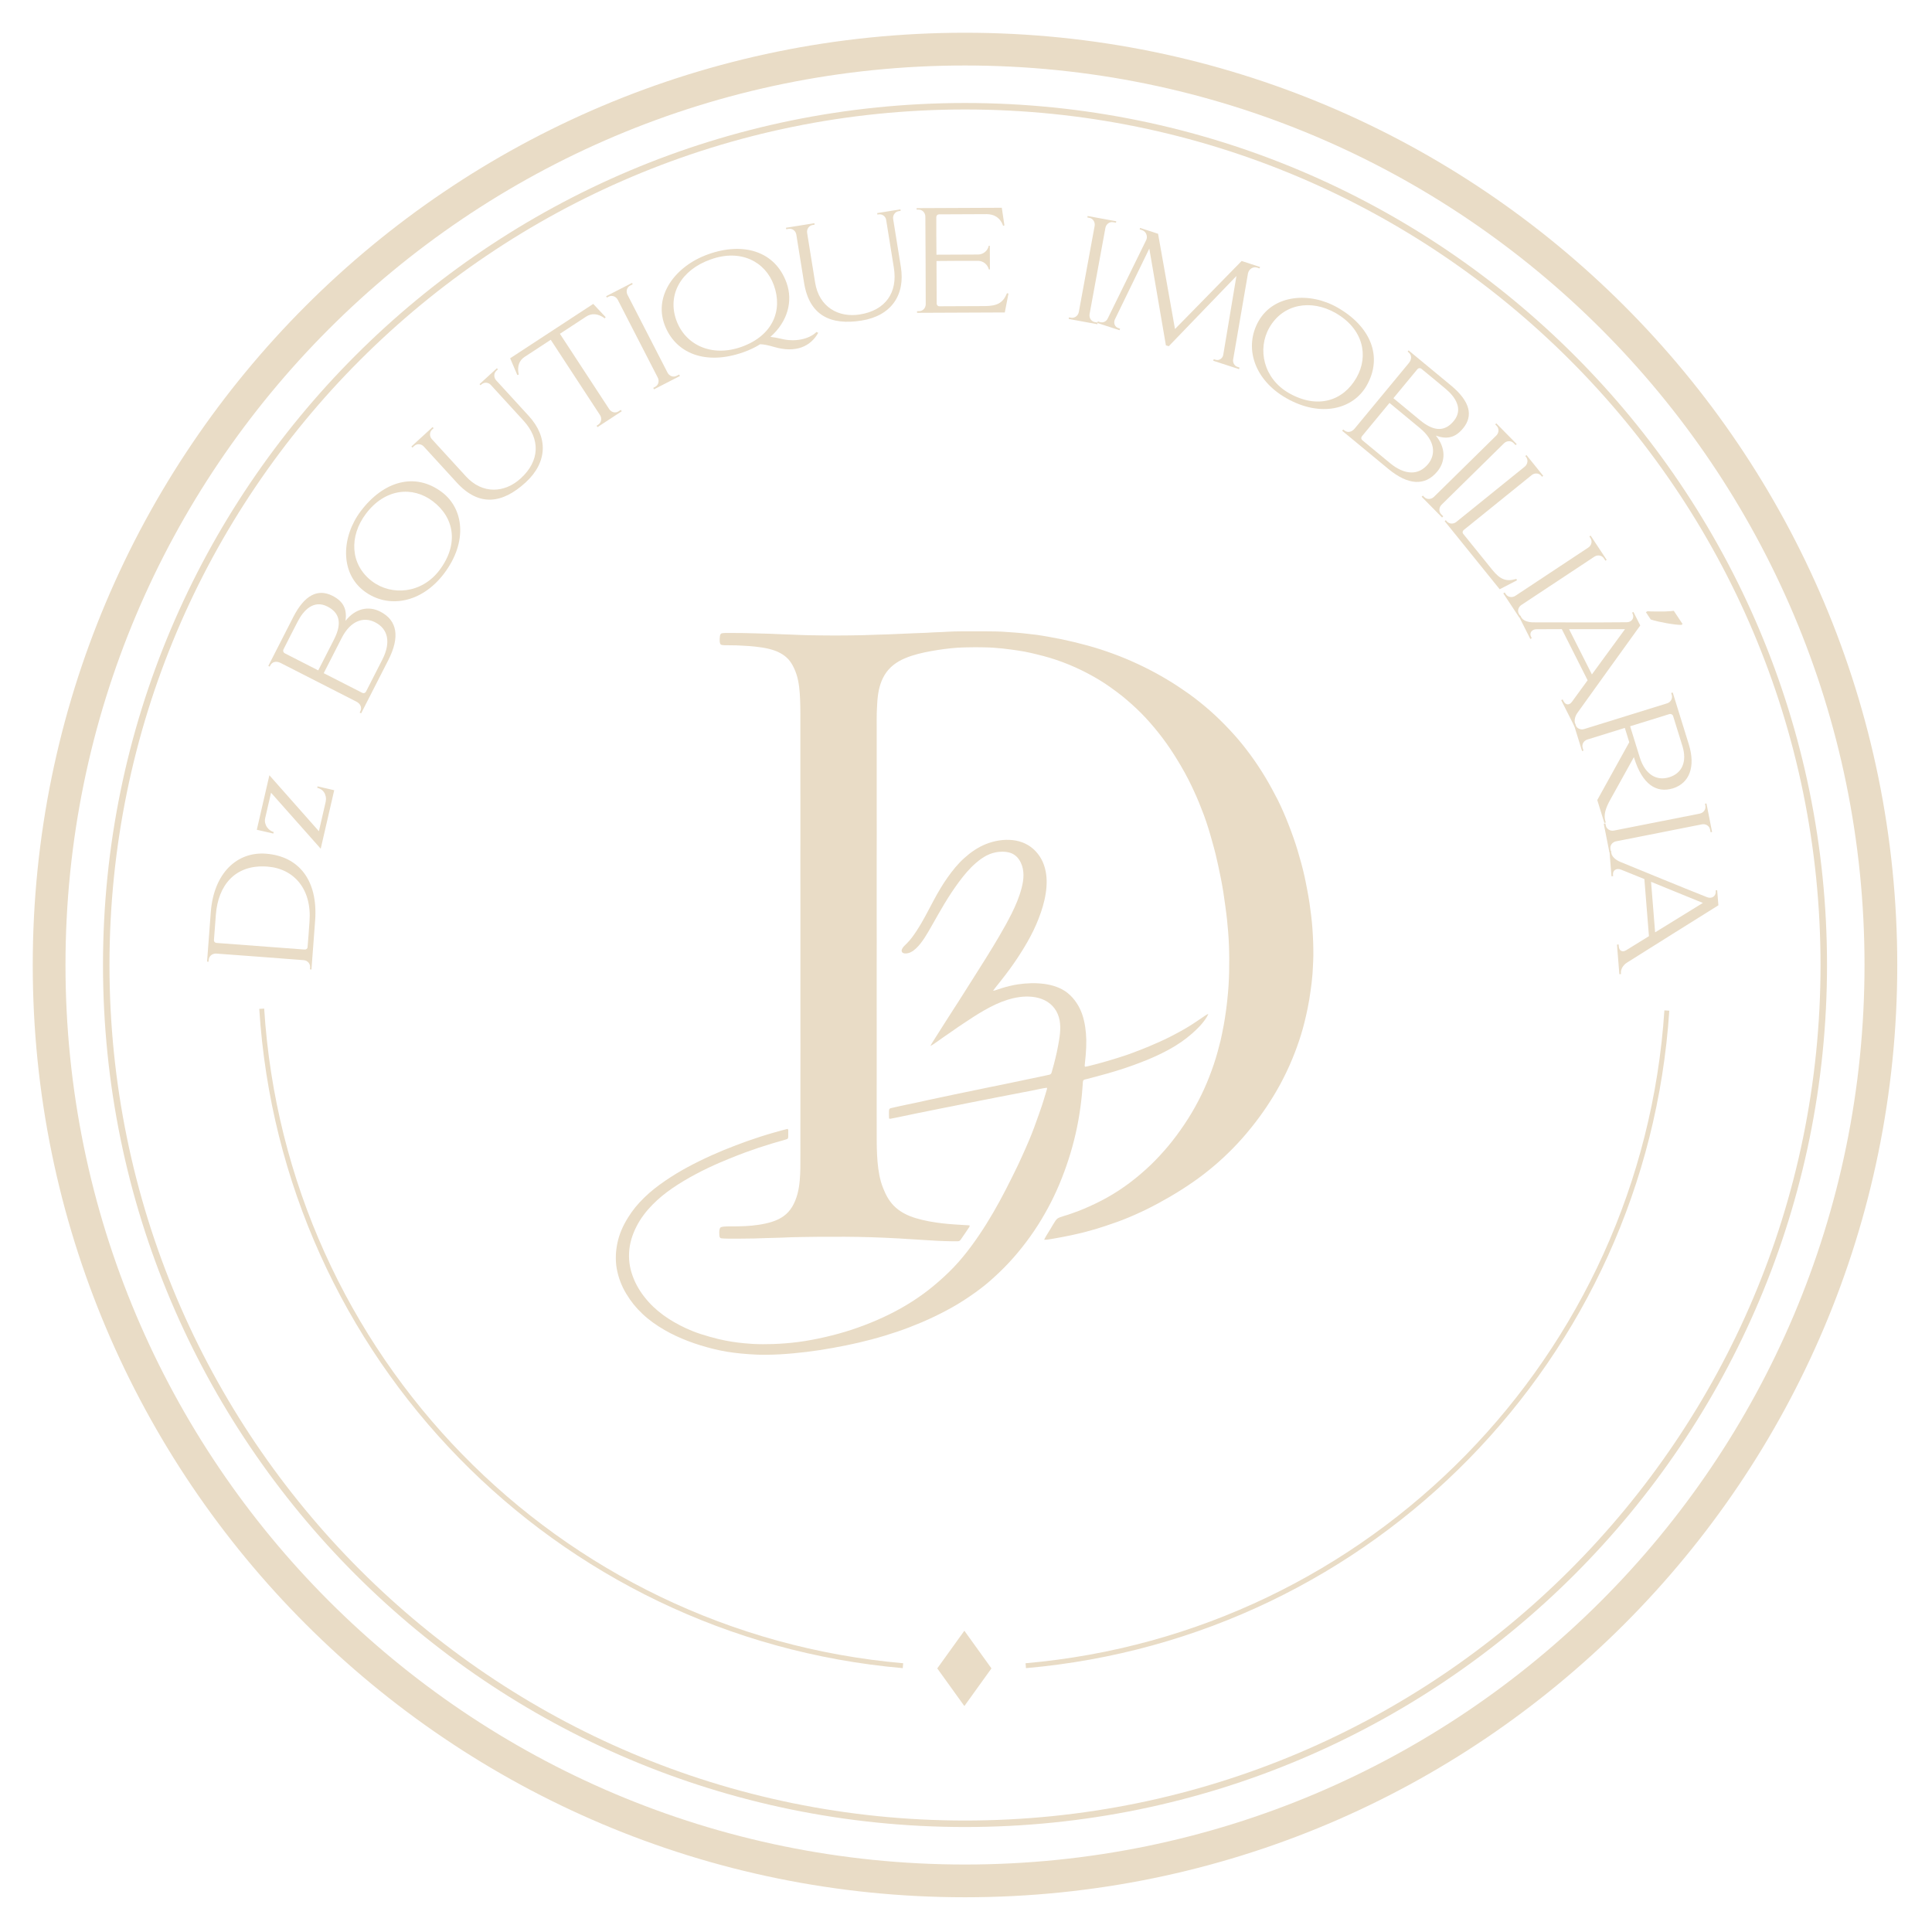
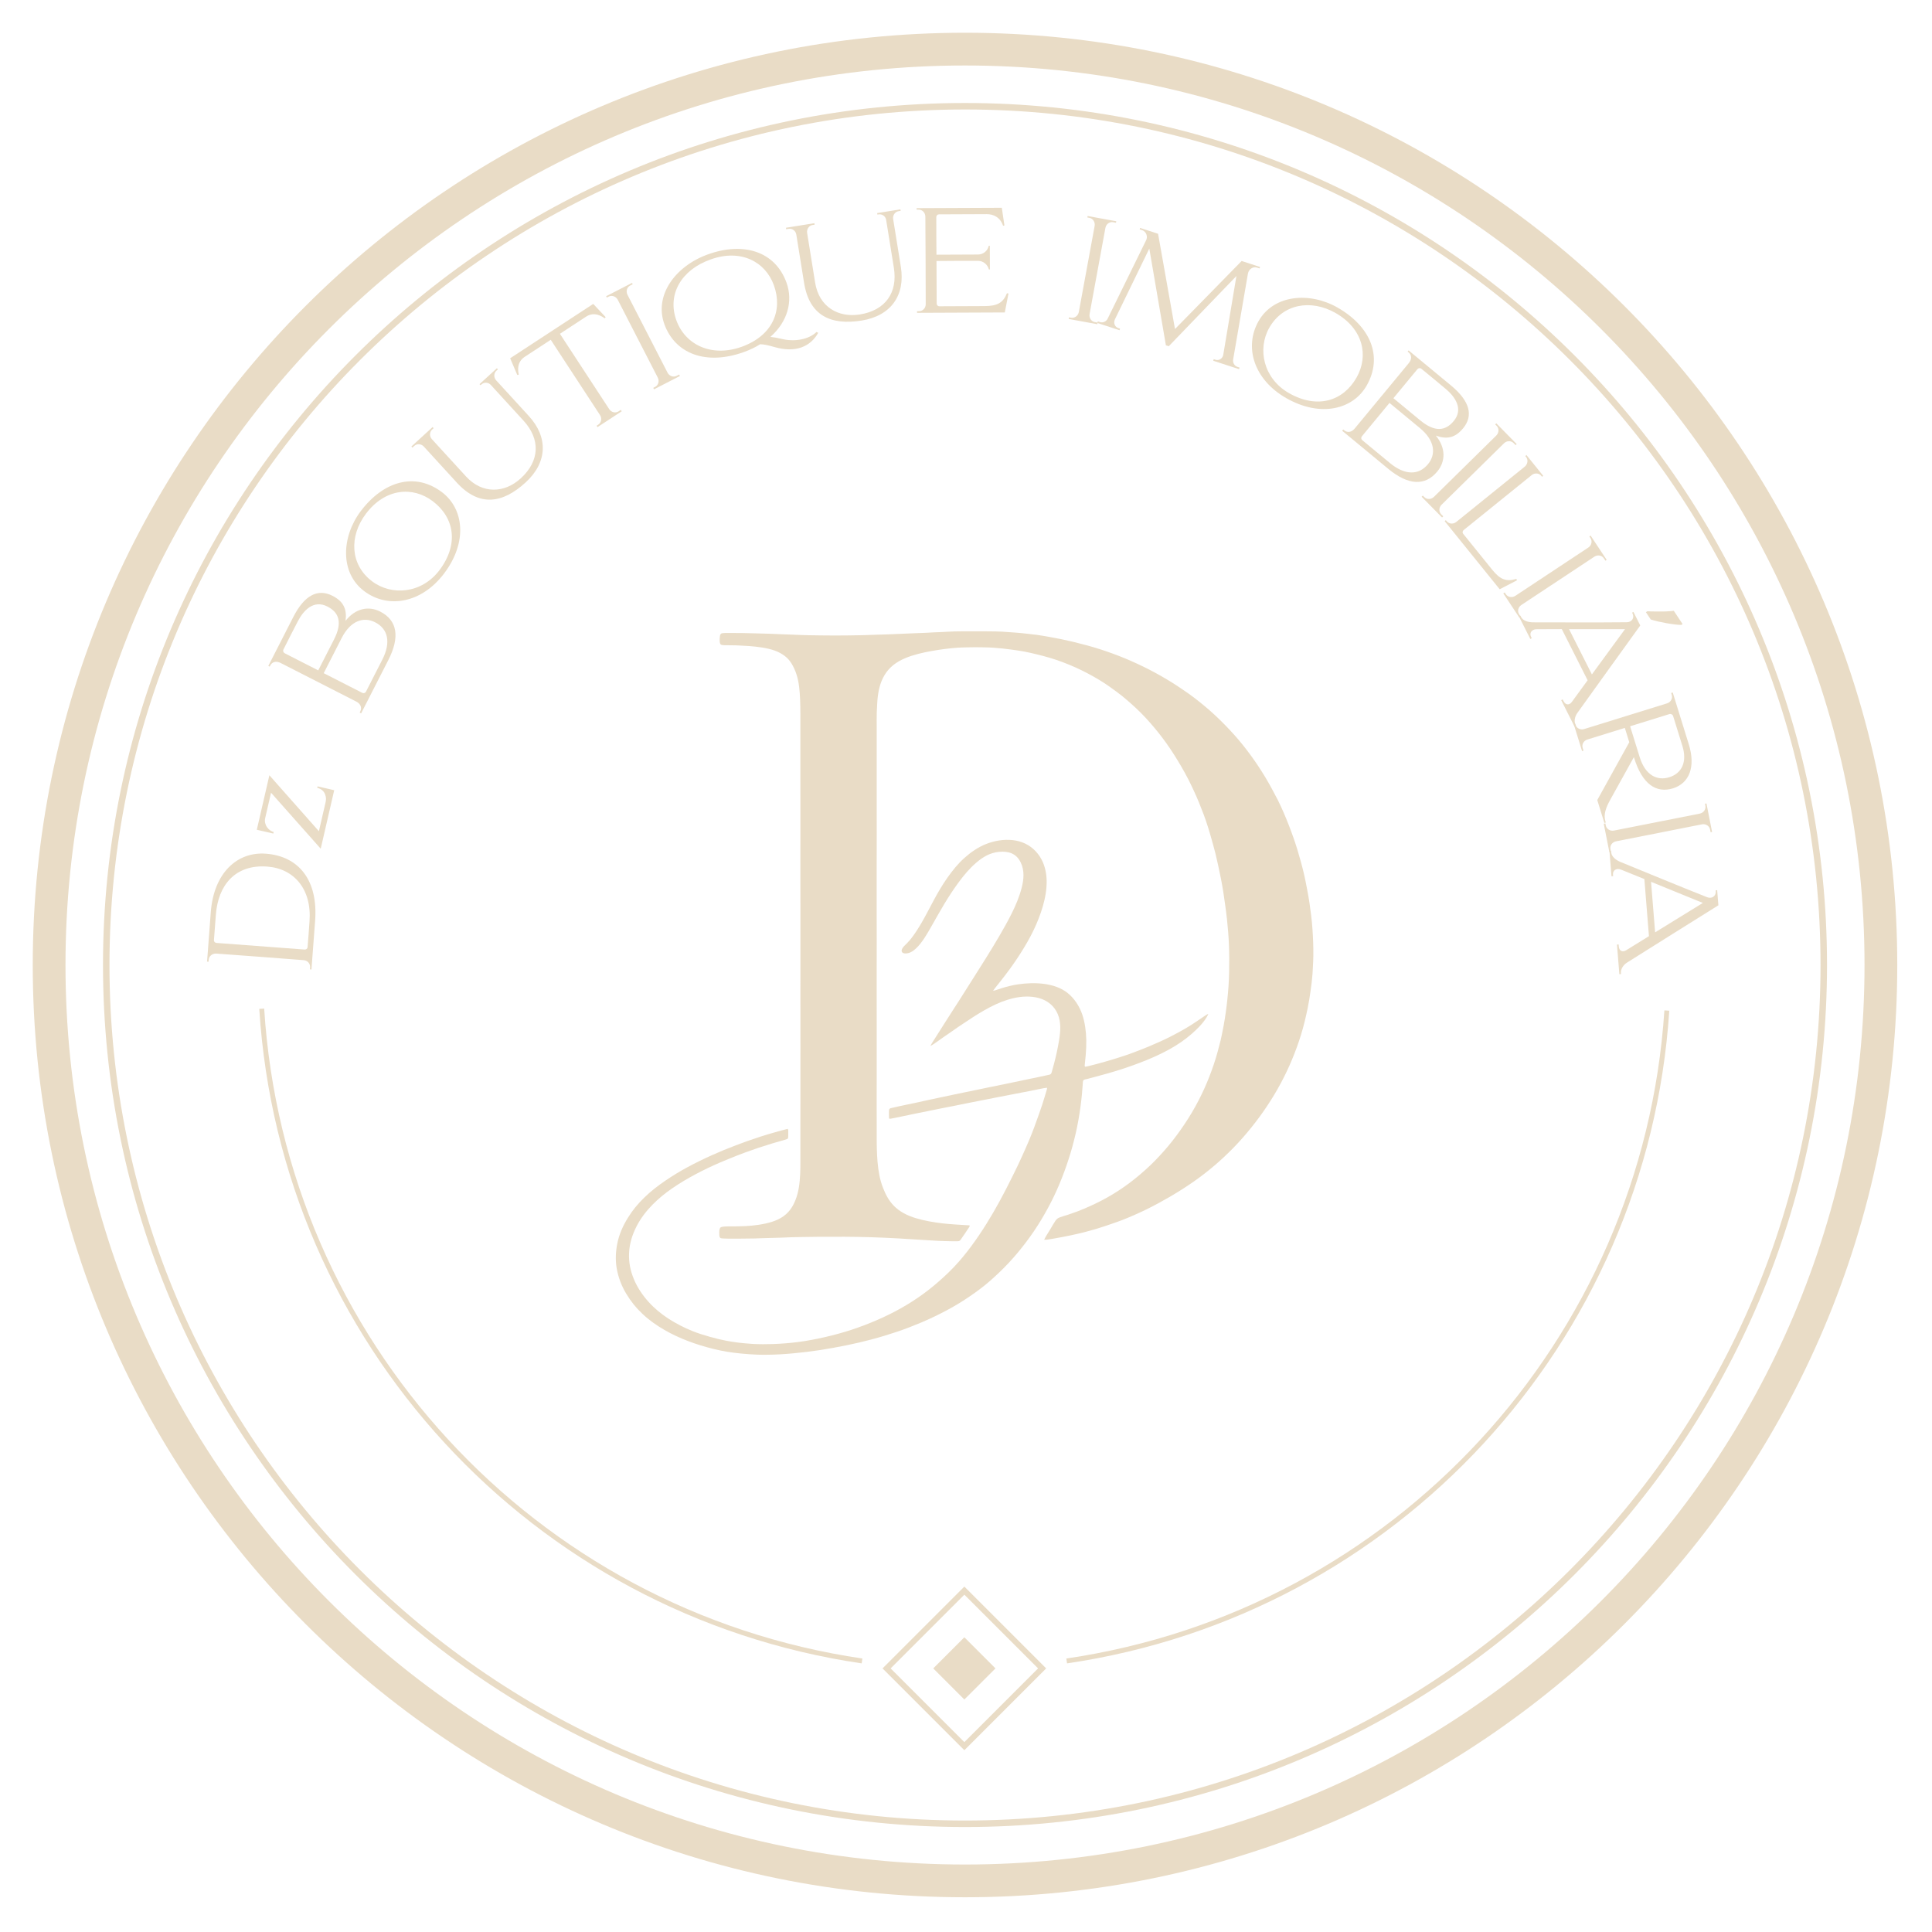
<svg xmlns="http://www.w3.org/2000/svg" width="236" height="236" viewBox="-4 -4 236 236" fill="none">
  <path d="M218.78 113.878C218.78 171.814 171.814 218.78 113.879 218.78C55.943 218.78 8.977 171.814 8.977 113.878C8.977 55.943 55.943 8.977 113.879 8.977C171.814 8.977 218.78 55.943 218.78 113.878Z" stroke-width="0.792" stroke="#E9DCC6" />
  <path d="M225.757 113.879C225.757 175.667 175.667 225.757 113.879 225.757C52.09 225.757 2 175.667 2 113.879C2 52.09 52.09 2 113.879 2C175.667 2 225.757 52.09 225.757 113.879Z" stroke-width="4" stroke="#E9DCC6" />
  <path d="M21.747 107.436C22.109 102.631 24.969 100.017 28.477 100.281C32.496 100.583 34.866 103.517 34.493 108.468L34.046 114.423L33.863 114.41L33.881 114.172C33.915 113.715 33.559 113.321 33.102 113.287C29.54 113.019 25.961 112.731 22.397 112.482C21.939 112.466 21.529 112.784 21.495 113.241L21.477 113.478L21.294 113.464L21.747 107.436ZM33.807 108.563C34.105 104.599 31.904 102.1 28.652 101.856C24.725 101.56 22.638 104.141 22.368 107.74L22.134 110.845C22.122 111.01 22.257 111.167 22.439 111.181L33.2 111.99C33.383 112.004 33.556 111.888 33.57 111.705C33.667 110.665 33.728 109.604 33.807 108.563Z" fill="#E9DCC6" />
  <path d="M38.21 71.837C39.394 70.323 41.011 69.976 42.447 70.709C44.552 71.783 44.863 73.834 43.438 76.624L40.115 83.135L39.936 83.043L40.011 82.897C40.236 82.456 40.051 81.971 39.529 81.704L30.277 76.982C29.738 76.707 29.238 76.842 29.004 77.299L28.938 77.43L28.775 77.347L31.823 71.374C33.197 68.682 34.826 67.868 36.621 68.784C37.975 69.475 38.394 70.429 38.21 71.837ZM30.778 75.798L34.874 77.889L36.798 74.119C37.856 72.047 37.415 70.814 35.996 70.09C34.282 69.215 33.042 70.598 32.359 71.936C31.776 73.078 31.177 74.212 30.61 75.363C30.551 75.518 30.615 75.715 30.778 75.798ZM42.702 76.577C43.759 74.505 43.437 72.839 41.822 72.014C40.435 71.306 38.833 71.785 37.734 73.939L35.543 78.23L40.243 80.629C40.422 80.721 40.619 80.657 40.703 80.493L42.702 76.577Z" fill="#E9DCC6" />
  <path d="M40.068 58.436C42.838 54.765 46.696 53.638 49.986 56.121C52.633 58.118 53.174 62.176 50.249 66.051C47.49 69.707 43.373 70.387 40.478 68.202C37.495 65.95 37.717 61.55 40.068 58.436ZM49.683 65.646C52.078 62.473 51.505 59.218 48.858 57.22C46.401 55.366 43.041 55.653 40.701 58.753C38.626 61.502 38.758 64.976 41.449 67.007C43.847 68.817 47.52 68.513 49.683 65.646Z" fill="#E9DCC6" />
  <path d="M54.699 43.059L54.575 42.924L56.697 40.982L56.821 41.118L56.631 41.291C56.307 41.588 56.297 42.119 56.606 42.457L60.601 46.822C62.964 49.403 62.893 52.473 60.203 54.934C57.379 57.52 54.533 57.938 51.8 54.952L47.767 50.546C47.458 50.208 46.942 50.16 46.604 50.469L46.374 50.679L46.25 50.544L48.845 48.169L48.969 48.304L48.78 48.477C48.455 48.774 48.445 49.305 48.754 49.643L52.91 54.184C54.951 56.414 57.657 56.222 59.616 54.429C61.954 52.289 62.019 49.646 59.953 47.39L55.971 43.038C55.675 42.688 55.145 42.651 54.807 42.961L54.699 43.059Z" fill="#E9DCC6" />
  <path d="M58.316 39.766L68.464 33.124L69.98 34.737L69.882 34.889C69.008 34.257 68.241 34.255 67.597 34.677L64.394 36.773L70.413 45.971C70.674 46.369 71.176 46.501 71.559 46.25L71.835 46.069L71.946 46.238L68.987 48.174L68.877 48.006L69.076 47.875C69.459 47.624 69.555 47.102 69.294 46.703L63.275 37.506L60.086 39.593C59.443 40.014 59.137 40.718 59.367 41.772L59.188 41.801L58.316 39.766Z" fill="#E9DCC6" />
  <path d="M72.977 30.881C72.57 31.091 72.436 31.592 72.654 32.016L77.538 41.514C77.756 41.938 78.242 42.121 78.649 41.911L78.959 41.752L79.051 41.931L75.89 43.557L75.798 43.377L76.026 43.26C76.417 43.059 76.567 42.549 76.349 42.126L71.465 32.627C71.247 32.203 70.745 32.029 70.354 32.23L70.126 32.347L70.042 32.184L73.203 30.559L73.287 30.722L72.977 30.881Z" fill="#E9DCC6" />
  <path d="M95.736 36.554C95.807 36.587 95.877 36.62 95.948 36.653C95.017 38.334 93.189 39.151 90.573 38.384C89.855 38.176 89.284 38.052 88.855 38.051C88.285 38.413 87.621 38.732 86.897 38.994C82.195 40.696 78.447 39.17 77.156 35.604C75.883 32.09 78.469 28.523 82.449 27.082C86.772 25.517 90.673 26.657 92.076 30.533C92.887 32.773 92.221 35.293 90.107 37.15C90.49 37.186 90.91 37.268 91.376 37.372C93.056 37.816 94.815 37.452 95.736 36.554ZM86.626 38.352C90.364 36.998 91.653 33.94 90.531 30.84C89.483 27.945 86.458 26.371 82.806 27.694C79.228 28.95 77.474 31.962 78.621 35.132C79.706 38.129 82.939 39.686 86.626 38.352Z" fill="#E9DCC6" />
  <path d="M103.178 22.211L103.149 22.03L105.989 21.574L106.018 21.755L105.765 21.795C105.33 21.865 105.03 22.303 105.102 22.755L106.042 28.598C106.598 32.052 104.851 34.578 101.252 35.157C97.472 35.765 94.864 34.552 94.221 30.554L93.273 24.658C93.2 24.206 92.796 23.881 92.343 23.954L92.036 24.003L92.007 23.822L95.48 23.264L95.509 23.445L95.255 23.485C94.821 23.555 94.521 23.993 94.593 24.445L95.571 30.523C96.051 33.507 98.417 34.834 101.039 34.412C104.169 33.909 105.675 31.737 105.189 28.716L104.252 22.892C104.198 22.437 103.775 22.115 103.323 22.188L103.178 22.211Z" fill="#E9DCC6" />
  <path d="M119.005 31.82L119.188 31.856L118.74 34.166L108.023 34.212L108.022 34.011L108.279 34.01C108.718 34.008 109.065 33.64 109.081 33.182C109.084 29.61 109.05 26.019 109.035 22.465C109.033 21.988 108.665 21.605 108.225 21.607L107.969 21.608L107.968 21.425L118.374 21.38L118.694 23.541C118.64 23.559 118.585 23.559 118.53 23.578C118.177 22.553 117.388 22.154 116.508 22.158L110.701 22.183C110.518 22.183 110.372 22.331 110.373 22.514C110.361 24.035 110.386 25.573 110.392 27.112L115.467 27.09C116.09 27.088 116.638 26.664 116.782 26.022L116.91 26.021L116.922 28.916L116.794 28.917C116.645 28.313 116.112 27.875 115.489 27.86C113.803 27.849 112.1 27.874 110.396 27.882L110.418 33.085C110.419 33.268 110.566 33.414 110.731 33.413L116.3 33.389C117.839 33.382 118.534 32.976 119.005 31.82Z" fill="#E9DCC6" />
  <path d="M131.977 23.144C131.526 23.062 131.114 23.377 131.028 23.846L129.098 34.35C129.012 34.819 129.285 35.26 129.735 35.343L130.077 35.406L130.041 35.604L126.545 34.962L126.582 34.764L126.834 34.81C127.266 34.889 127.696 34.577 127.782 34.109L129.713 23.604C129.799 23.135 129.508 22.691 129.076 22.611L128.824 22.565L128.857 22.385L132.352 23.027L132.319 23.207L131.977 23.144Z" fill="#E9DCC6" />
  <path d="M147.173 40.822L147.417 40.901L147.354 41.093L144.201 40.066L144.264 39.874L144.49 39.948C144.908 40.084 145.375 39.774 145.43 39.31L147.033 29.716L138.767 38.295L138.418 38.181L136.391 26.365L132.18 35.032C132.169 35.066 132.158 35.101 132.146 35.136C132.016 35.537 132.227 35.953 132.593 36.072L132.819 36.145L132.757 36.337L130.04 35.452L130.102 35.26L130.346 35.34C130.729 35.465 131.156 35.276 131.322 34.887L135.967 25.418C136.26 24.935 136.029 24.282 135.507 24.111L135.211 24.015L135.267 23.841L137.462 24.556L139.529 36.193L147.67 27.881L149.917 28.613L149.86 28.788L149.564 28.691C149.059 28.526 148.54 28.878 148.439 29.423L146.645 39.84C146.543 40.27 146.772 40.691 147.173 40.822Z" fill="#E9DCC6" />
  <path d="M159.371 33.562C163.367 35.837 164.982 39.518 162.942 43.1C161.301 45.982 157.346 47.04 153.128 44.637C149.148 42.371 147.944 38.376 149.739 35.224C151.589 31.976 155.98 31.631 159.371 33.562ZM153.456 44.023C156.911 45.991 160.066 45.004 161.706 42.123C163.23 39.448 162.513 36.152 159.138 34.23C156.145 32.526 152.717 33.103 151.049 36.033C149.562 38.644 150.336 42.246 153.456 44.023Z" fill="#E9DCC6" />
  <path d="M171.392 49.211C172.613 50.696 172.601 52.35 171.573 53.592C170.067 55.414 167.998 55.271 165.584 53.275L159.95 48.617L160.079 48.462L160.206 48.567C160.587 48.882 161.1 48.807 161.474 48.355L168.093 40.35C168.479 39.884 168.455 39.366 168.06 39.039L167.947 38.946L168.064 38.804L173.231 43.077C175.561 45.004 176.002 46.77 174.718 48.324C173.749 49.495 172.727 49.696 171.392 49.211ZM169.14 41.097L166.21 44.641L169.471 47.337C171.264 48.82 172.563 48.658 173.579 47.429C174.805 45.947 173.724 44.436 172.567 43.479C171.578 42.661 170.602 41.83 169.602 41.027C169.463 40.936 169.257 40.956 169.14 41.097ZM165.79 52.566C167.583 54.048 169.279 54.096 170.435 52.698C171.427 51.498 171.308 49.831 169.444 48.29L165.731 45.219L162.369 49.286C162.24 49.441 162.26 49.647 162.401 49.764L165.79 52.566Z" fill="#E9DCC6" />
  <path d="M180.893 50.126C180.572 49.8 180.054 49.821 179.714 50.155L172.1 57.645C171.76 57.98 171.73 58.497 172.051 58.824L172.296 59.072L172.152 59.213L169.659 56.68L169.803 56.538L169.983 56.721C170.291 57.035 170.823 57.026 171.162 56.692L178.776 49.202C179.116 48.868 179.133 48.337 178.825 48.023L178.645 47.841L178.776 47.712L181.268 50.246L181.137 50.374L180.893 50.126Z" fill="#E9DCC6" />
  <path d="M181.229 66.711L181.301 66.888L179.192 67.98L172.469 59.657L172.611 59.542L172.703 59.656C172.991 60.012 173.521 60.055 173.891 59.756L182.271 52.987C182.616 52.685 182.697 52.172 182.409 51.816L182.317 51.702L182.459 51.587L184.508 54.124L184.366 54.239L184.274 54.125C183.997 53.783 183.468 53.739 183.112 54.027L174.789 60.75C174.646 60.865 174.624 61.072 174.728 61.2L178.285 65.603C179.252 66.801 180.003 67.089 181.229 66.711Z" fill="#E9DCC6" />
  <path d="M191.915 64.201C191.662 63.819 191.149 63.741 190.752 64.004L181.844 69.897C181.447 70.16 181.318 70.663 181.571 71.045L181.763 71.335L181.595 71.446L179.634 68.482L179.802 68.371L179.944 68.585C180.186 68.952 180.709 69.045 181.106 68.782L190.014 62.888C190.411 62.626 190.53 62.108 190.287 61.741L190.146 61.527L190.298 61.426L192.26 64.39L192.107 64.491L191.915 64.201Z" fill="#E9DCC6" />
  <path d="M188.463 84.56L188.521 84.675L188.341 84.766L186.706 81.527L186.886 81.436L186.994 81.649C187.241 82.14 187.692 82.179 188.018 81.727L189.933 79.098L186.78 72.85L183.707 72.862C183.109 72.856 182.792 73.325 183.023 73.782L183.113 73.962L182.934 74.053L181.538 71.289L181.718 71.198L181.801 71.362C182.057 71.869 182.746 72.014 183.262 72.02C187.08 72.022 190.89 72.048 194.707 72.009C195.322 72.007 195.697 71.489 195.408 70.917L195.367 70.835L195.53 70.752L196.364 72.404C193.805 75.954 191.246 79.503 188.695 83.068C188.353 83.528 188.248 84.135 188.463 84.56ZM187.665 72.855L190.455 78.383L194.498 72.854L187.665 72.855Z" fill="#E9DCC6" />
  <path d="M192.1 96.3L192.154 96.475L191.979 96.529L191.111 93.729L195.02 86.667L194.478 84.917L189.911 86.333C189.456 86.474 189.191 86.921 189.327 87.358L189.43 87.691L189.255 87.745L188.202 84.35L188.377 84.296L188.453 84.541C188.583 84.961 189.059 85.197 189.514 85.056L199.646 81.914C200.083 81.778 200.342 81.314 200.212 80.894L200.136 80.65L200.329 80.59L202.293 86.924C203.145 89.671 202.361 91.66 200.372 92.296C198.325 92.931 196.616 91.811 195.617 88.592L195.585 88.487L192.693 93.699C192.693 93.699 192.699 93.716 192.681 93.722C192.151 94.672 191.861 95.53 192.1 96.3ZM195.125 84.716L196.297 88.496C196.981 90.701 198.426 91.403 199.896 90.947C201.506 90.448 202.093 89 201.512 87.128L200.378 83.471C200.318 83.278 200.112 83.17 199.902 83.235L195.125 84.716Z" fill="#E9DCC6" />
  <path d="M204.89 97.322C204.801 96.873 204.356 96.606 203.889 96.698L193.411 98.769C192.944 98.861 192.634 99.277 192.722 99.727L192.79 100.068L192.592 100.107L191.903 96.621L192.101 96.581L192.151 96.833C192.236 97.264 192.684 97.549 193.152 97.457L203.63 95.386C204.097 95.294 204.403 94.86 204.318 94.428L204.268 94.177L204.448 94.141L205.137 97.628L204.957 97.664L204.89 97.322Z" fill="#E9DCC6" />
  <path d="M194.001 114.857L194.011 114.985L193.81 115.001L193.519 111.385L193.72 111.369L193.739 111.607C193.783 112.155 194.186 112.361 194.658 112.066L197.425 110.355L196.864 103.379L194.015 102.229C193.463 101.998 192.992 102.312 193.033 102.823L193.049 103.024L192.848 103.04L192.6 99.954L192.801 99.938L192.816 100.12C192.861 100.686 193.445 101.081 193.92 101.281C197.455 102.725 200.973 104.188 204.522 105.594C205.092 105.824 205.635 105.486 205.584 104.847L205.576 104.755L205.759 104.741L205.907 106.585C202.197 108.905 198.487 111.225 194.779 113.563C194.288 113.86 193.962 114.382 194.001 114.857ZM197.682 103.717L198.178 109.89L204.009 106.297L197.682 103.717Z" fill="#E9DCC6" />
  <path d="M201.381 72.332C201.177 72.335 200.917 72.317 200.598 72.279C200.28 72.242 199.938 72.19 199.572 72.125C199.223 72.064 198.876 71.994 198.531 71.915C198.202 71.84 197.906 71.758 197.642 71.67L197.054 70.785L197.237 70.663C197.532 70.687 197.869 70.698 198.248 70.695C198.634 70.703 199.022 70.702 199.412 70.692C199.812 70.676 200.161 70.649 200.459 70.612L201.533 72.23L201.381 72.332Z" fill="#E9DCC6" />
  <path transform="translate(36.053 95.874) rotate(-77.017) scale(0.01935 -0.01935) translate(-214.5 0)" d="M13 0 287 385H123Q106 385 92.0 378.0Q78 371 68.5 360.0Q59 349 54.0 336.5Q49 324 49 313H39V420H392L118 36H304Q326 36 341.0 43.0Q356 50 365.5 60.5Q375 71 379.0 84.0Q383 97 383 108H392V0Z" fill="#E9DCC6" />
-   <path d="M199.61 119.44A86 86 0 0 1 121.30 199.47" stroke="#E9DCC6" stroke-width="0.6" fill="none" />
-   <path d="M106.30 199.47A86 86 0 0 1 27.97 119.22" stroke="#E9DCC6" stroke-width="0.6" fill="none" />
-   <path d="M113.80 195.20L117.11 199.80L113.80 204.40L110.49 199.80Z" fill="#E9DCC6" />
+   <path d="M199.61 119.44A86 86 0 0 1 126.30 198.89" stroke="#E9DCC6" stroke-width="0.6" fill="none" />
+   <path d="M101.30 198.89A86 86 0 0 1 27.97 119.22" stroke="#E9DCC6" stroke-width="0.6" fill="none" />
+   <path d="M113.80 190.30L123.30 199.80L113.80 209.30L104.30 199.80Z" stroke="#E9DCC6" stroke-width="0.7" fill="none" />
+   <path d="M113.80 196.00L117.60 199.80L113.80 203.60L110.00 199.80Z" fill="#E9DCC6" />
  <g transform="translate(113.8 117.3) scale(0.93) translate(-112.04 -111.45)">
    <path d="M122.518 143.855C122.594 143.702 122.668 143.552 122.756 143.404C122.959 143.063 123.174 142.729 123.38 142.389C123.556 142.094 123.813 141.635 123.998 141.371C124.098 141.227 124.21 141.107 124.359 141.015C124.577 140.879 125.347 140.674 125.645 140.575C126.075 140.43 126.504 140.28 126.93 140.121C127.195 140.023 127.457 139.911 127.718 139.802C128.766 139.361 129.789 138.873 130.782 138.319C131.821 137.737 132.821 137.082 133.773 136.366C134.723 135.648 135.632 134.872 136.494 134.05C137.263 133.314 138.129 132.376 138.812 131.558C139.575 130.643 140.284 129.68 140.947 128.692C141.614 127.703 142.221 126.677 142.773 125.62C143.296 124.613 143.77 123.581 144.182 122.523C144.616 121.412 145.006 120.285 145.315 119.133C145.447 118.64 145.581 118.146 145.703 117.651C145.769 117.375 145.825 117.097 145.881 116.819C145.961 116.429 146.042 116.04 146.111 115.649C146.31 114.533 146.467 113.407 146.585 112.278C146.71 111.093 146.792 109.902 146.817 108.711C146.843 107.52 146.839 106.328 146.792 105.137C146.748 104.002 146.651 102.871 146.532 101.742C146.473 101.177 146.395 100.616 146.32 100.053C146.236 99.434 146.152 98.816 146.054 98.199C145.867 97.022 145.635 95.853 145.376 94.689C145.266 94.191 145.159 93.691 145.036 93.196C144.886 92.59 144.716 91.989 144.548 91.388C144.231 90.239 143.883 89.099 143.465 87.982C143.065 86.919 142.641 85.866 142.157 84.838C141.94 84.377 141.725 83.913 141.493 83.458C141.184 82.851 140.854 82.256 140.511 81.667C139.928 80.67 139.255 79.595 138.583 78.656C137.924 77.734 137.216 76.842 136.469 75.99C135.659 75.065 134.873 74.268 133.951 73.456C133.567 73.12 133.184 72.781 132.787 72.46C132.257 72.033 131.701 71.636 131.149 71.239C130.207 70.565 129.264 70.012 128.243 69.471C127.189 68.913 126.099 68.424 124.984 68.005C123.766 67.55 122.826 67.275 121.565 66.97C121.013 66.837 120.461 66.704 119.903 66.6C119.345 66.496 118.782 66.42 118.221 66.342C117.434 66.233 116.644 66.145 115.851 66.094C115.455 66.068 115.057 66.057 114.66 66.047C113.865 66.026 113.071 66.03 112.277 66.051C111.88 66.063 111.483 66.071 111.086 66.099C109.954 66.182 108.828 66.333 107.71 66.533C106.567 66.739 105.338 67.018 104.267 67.471C103.135 67.949 102.191 68.628 101.552 69.697C100.955 70.699 100.728 71.792 100.625 72.941C100.604 73.168 100.594 73.395 100.581 73.622C100.563 73.96 100.544 74.301 100.534 74.641C100.517 75.265 100.527 75.891 100.527 76.515C100.529 77.706 100.529 78.897 100.527 80.09C100.526 81.225 100.527 82.359 100.527 83.495C100.527 84.686 100.526 85.878 100.527 87.07C100.529 88.205 100.531 89.34 100.53 90.474C100.527 91.667 100.526 92.858 100.524 94.049C100.524 95.242 100.524 96.433 100.523 97.625C100.523 98.761 100.519 99.895 100.523 101.03C100.527 102.223 100.53 103.414 100.529 104.605C100.526 105.798 100.524 106.989 100.524 108.18C100.524 109.316 100.524 110.451 100.524 111.586C100.526 112.778 100.526 113.97 100.526 115.161C100.526 116.354 100.526 117.545 100.526 118.736C100.527 119.872 100.527 121.007 100.527 122.141C100.527 123.333 100.523 124.525 100.523 125.717C100.523 126.908 100.527 128.101 100.527 129.292C100.527 130.456 100.517 131.528 100.574 132.696C100.626 133.81 100.768 135.159 101.079 136.228C101.157 136.501 101.252 136.769 101.354 137.034C101.687 137.898 102.096 138.68 102.739 139.357C103.521 140.179 104.587 140.701 105.664 141.023C106.805 141.365 107.988 141.565 109.17 141.705C110.354 141.847 111.545 141.887 112.735 141.969C112.702 142.127 112.727 142.037 112.728 142.121C112.38 142.64 112.04 143.163 111.678 143.671C111.586 143.8 111.496 143.98 111.334 144.036C111.223 144.074 110.48 144.055 110.314 144.054C109.123 144.043 107.932 143.97 106.743 143.892C105.611 143.817 104.478 143.742 103.345 143.681C102.155 143.617 100.964 143.563 99.774 143.526C98.639 143.49 97.505 143.474 96.37 143.465C95.178 143.458 93.986 143.463 92.795 143.471C92.058 143.475 91.32 143.487 90.583 143.501C90.129 143.509 89.675 143.515 89.221 143.532C88.824 143.546 88.427 143.569 88.03 143.582C87.294 143.606 86.555 143.616 85.819 143.643C85.365 143.658 84.911 143.68 84.457 143.689C83.72 143.707 82.983 143.711 82.245 143.715C81.93 143.716 80.211 143.735 80.035 143.647C79.864 143.56 79.867 143.362 79.855 143.2C79.845 143.036 79.837 142.673 79.881 142.521C79.946 142.301 79.948 142.233 80.193 142.171C80.574 142.074 81.615 142.107 82.062 142.101C82.459 142.095 82.856 142.087 83.253 142.067C84.395 142.009 85.684 141.846 86.773 141.5C87.906 141.141 88.817 140.548 89.434 139.51C90.045 138.482 90.308 137.281 90.414 136.102C90.52 134.918 90.506 133.878 90.503 132.7C90.5 131.509 90.502 130.317 90.502 129.125C90.502 127.933 90.506 126.742 90.506 125.551C90.506 124.416 90.507 123.28 90.507 122.146C90.507 120.954 90.509 119.763 90.509 118.572C90.509 117.436 90.507 116.301 90.506 115.167C90.506 113.975 90.505 112.783 90.505 111.591C90.505 110.4 90.505 109.209 90.506 108.017C90.506 106.881 90.506 105.747 90.506 104.612C90.507 103.421 90.507 102.23 90.507 101.037C90.506 99.902 90.505 98.768 90.503 97.633C90.503 96.442 90.502 95.249 90.5 94.058C90.499 92.867 90.503 91.675 90.505 90.483C90.506 89.348 90.506 88.213 90.505 87.079C90.503 85.888 90.502 84.695 90.5 83.504C90.499 82.369 90.5 81.234 90.5 80.1C90.5 78.907 90.503 77.716 90.5 76.525C90.498 75.333 90.515 74.141 90.466 72.951C90.421 71.828 90.334 70.665 89.988 69.59C89.9 69.32 89.796 69.056 89.676 68.8C89.248 67.882 88.779 67.316 87.889 66.814C86.941 66.279 85.691 66.08 84.618 65.955C84.11 65.895 83.602 65.864 83.09 65.837C82.751 65.82 82.411 65.797 82.071 65.786C81.73 65.776 81.39 65.776 81.049 65.773C80.84 65.772 80.194 65.799 80.045 65.675C79.855 65.519 79.895 64.918 79.922 64.691C79.94 64.529 79.95 64.334 80.106 64.236C80.257 64.142 80.916 64.159 81.119 64.159C82.252 64.158 83.388 64.164 84.523 64.207C85.203 64.233 85.884 64.243 86.563 64.264C87.074 64.281 87.585 64.308 88.095 64.331C88.492 64.348 88.889 64.358 89.285 64.372C90.022 64.4 90.76 64.44 91.497 64.453C92.689 64.473 93.88 64.491 95.071 64.493C96.264 64.493 97.454 64.473 98.647 64.45C99.384 64.434 100.12 64.402 100.858 64.376C101.255 64.364 101.652 64.355 102.049 64.341C102.503 64.327 102.956 64.301 103.409 64.283C104.146 64.251 104.884 64.222 105.62 64.189C106.074 64.169 106.528 64.161 106.981 64.138C107.322 64.121 107.661 64.097 108.001 64.08C108.341 64.063 108.682 64.057 109.022 64.04C109.588 64.013 110.154 63.974 110.721 63.958C111.345 63.941 111.971 63.945 112.595 63.944C113.786 63.942 114.977 63.931 116.168 63.958C116.452 63.965 116.736 63.971 117.019 63.988C117.246 64.002 117.472 64.022 117.699 64.037C118.321 64.079 118.944 64.118 119.565 64.179C119.904 64.212 120.242 64.254 120.581 64.293C120.919 64.329 121.257 64.364 121.595 64.412C122.101 64.483 122.603 64.572 123.106 64.659C124.225 64.853 125.336 65.081 126.439 65.349C127.598 65.63 128.749 65.938 129.884 66.302C130.962 66.65 132.194 67.099 133.238 67.536C134.285 67.974 135.316 68.454 136.325 68.971C137.385 69.514 138.42 70.109 139.43 70.741C139.861 71.013 140.285 71.299 140.708 71.585C141.225 71.935 141.737 72.29 142.234 72.67C143.181 73.396 144.097 74.155 144.969 74.968C145.843 75.781 146.673 76.634 147.471 77.52C148.231 78.364 148.938 79.252 149.611 80.167C150.298 81.1 150.991 82.149 151.588 83.143C151.91 83.678 152.214 84.224 152.511 84.773C152.755 85.221 152.996 85.671 153.225 86.127C153.754 87.195 154.222 88.293 154.654 89.403C155.088 90.512 155.485 91.637 155.829 92.779C156.156 93.865 156.455 94.96 156.705 96.067C156.817 96.565 156.914 97.067 157.01 97.568C157.139 98.237 157.265 98.905 157.365 99.58C157.529 100.702 157.674 101.83 157.756 102.961C157.841 104.15 157.889 105.341 157.878 106.532C157.872 107.044 157.845 107.552 157.817 108.063C157.801 108.346 157.791 108.63 157.77 108.914C157.74 109.309 157.701 109.705 157.655 110.099C157.617 110.437 157.567 110.774 157.521 111.112C157.404 111.95 157.302 112.628 157.128 113.462C156.884 114.628 156.614 115.789 156.261 116.928C155.924 118.02 155.541 119.072 155.104 120.127C154.649 121.229 154.135 122.306 153.572 123.357C153.008 124.408 152.387 125.423 151.723 126.414C151.092 127.357 150.417 128.271 149.703 129.154C148.955 130.082 148.17 130.978 147.334 131.828C146.524 132.65 145.727 133.402 144.845 134.149C143.936 134.919 142.991 135.647 142.01 136.325C141.071 136.974 139.98 137.666 138.992 138.238C138.01 138.805 137.012 139.353 135.995 139.852C134.978 140.352 133.778 140.883 132.723 141.29C132.299 141.453 131.869 141.599 131.441 141.748C130.797 141.973 130.153 142.193 129.501 142.388C128.903 142.565 128.303 142.739 127.697 142.891C127.147 143.029 126.594 143.153 126.038 143.273C125.428 143.403 124.815 143.519 124.201 143.63C123.81 143.701 123.42 143.775 123.026 143.828C122.721 143.871 122.784 143.853 122.518 143.855Z" fill-rule="evenodd" clip-rule="evenodd" fill="#E9DCC6" />
    <path d="M88.842 129.293C88.886 129.44 88.86 129.355 88.909 129.44C88.909 129.667 88.916 129.896 88.91 130.123C88.906 130.272 88.934 130.493 88.807 130.608C88.74 130.666 87.526 130.998 87.341 131.05C87.123 131.113 86.905 131.178 86.688 131.243C85.547 131.589 84.414 131.965 83.295 132.376C82.549 132.65 81.812 132.945 81.076 133.244C80.709 133.394 80.34 133.543 79.975 133.702C78.882 134.174 77.801 134.686 76.75 135.247C75.7 135.805 74.668 136.415 73.687 137.089C72.751 137.731 71.866 138.449 71.07 139.26C70.238 140.108 69.501 141.07 68.964 142.133C68.421 143.211 68.062 144.339 68.003 145.55C67.942 146.798 68.155 147.884 68.633 149.037C69.091 150.141 69.767 151.14 70.566 152.027C71.313 152.856 72.225 153.607 73.162 154.215C74.162 154.862 75.23 155.409 76.335 155.855C77.074 156.152 77.831 156.386 78.597 156.601C78.98 156.708 79.364 156.812 79.75 156.904C80.909 157.178 82.091 157.368 83.278 157.467C83.617 157.495 83.958 157.527 84.298 157.544C85.148 157.586 86.001 157.585 86.851 157.558C87.99 157.521 89.116 157.432 90.245 157.286C91.427 157.132 92.599 156.905 93.76 156.639C94.892 156.378 96.105 156.05 97.207 155.686C98.338 155.313 99.454 154.892 100.548 154.416C101.643 153.943 102.713 153.415 103.752 152.83C104.74 152.272 105.697 151.658 106.616 150.992C107.582 150.291 108.493 149.521 109.372 148.715C110.25 147.91 111.077 147.045 111.835 146.127C112.594 145.207 113.302 144.247 113.97 143.259C114.638 142.272 115.269 141.258 115.867 140.227C116.437 139.246 116.976 138.248 117.497 137.238C118.044 136.178 118.57 135.109 119.09 134.037C119.263 133.678 119.423 133.315 119.589 132.953C119.919 132.23 120.241 131.504 120.549 130.772C121.013 129.673 121.418 128.551 121.814 127.427C121.964 126.998 122.119 126.571 122.259 126.139C122.486 125.438 122.695 124.729 122.903 124.023C122.885 123.943 122.885 124.012 122.885 123.89C122.692 123.917 122.575 123.932 122.38 123.966C121.987 124.036 121.6 124.126 121.21 124.207C120.654 124.324 120.094 124.424 119.535 124.531C118.362 124.756 117.191 124.984 116.018 125.213C114.902 125.431 113.785 125.645 112.671 125.871C112.001 126.004 111.333 126.146 110.664 126.279C110.162 126.38 109.658 126.474 109.158 126.573C108.042 126.794 106.927 127.018 105.812 127.248C104.644 127.49 103.476 127.744 102.304 127.97C102.294 127.968 102.153 127.93 102.146 127.929C102.141 127.733 102.108 126.874 102.169 126.74C102.248 126.564 102.417 126.569 102.604 126.522C103.101 126.4 103.603 126.302 104.102 126.191C104.768 126.045 105.436 125.911 106.103 125.767C106.547 125.671 106.989 125.57 107.433 125.474C108.544 125.233 109.656 125.001 110.767 124.767C111.824 124.546 112.881 124.326 113.939 124.112C114.439 124.01 114.938 123.901 115.439 123.799C116.052 123.674 116.664 123.552 117.277 123.427C118.389 123.2 119.501 122.966 120.613 122.728C121.39 122.562 122.171 122.415 122.946 122.236C123.097 122.202 123.307 122.188 123.416 122.06C123.496 121.971 123.551 121.7 123.585 121.581C123.882 120.544 124.143 119.495 124.341 118.434C124.544 117.345 124.757 116.156 124.554 115.051C124.338 113.886 123.672 112.947 122.607 112.411C121.611 111.909 120.366 111.831 119.275 111.984C118.207 112.133 117.169 112.476 116.191 112.925C115.16 113.401 114.175 113.981 113.221 114.592C112.838 114.837 112.461 115.091 112.082 115.342C111.799 115.531 111.512 115.716 111.231 115.908C110.95 116.101 110.672 116.299 110.393 116.494C110.019 116.752 109.641 117.004 109.27 117.267C108.851 117.56 108.44 117.865 108.016 118.15C107.803 118.292 107.785 118.293 107.577 118.408C107.686 118.203 107.696 118.174 107.826 117.964C108.008 117.676 108.191 117.389 108.374 117.101C108.708 116.573 109.043 116.044 109.378 115.517C109.805 114.846 110.234 114.175 110.664 113.505C110.848 113.219 111.038 112.935 111.22 112.647C111.828 111.687 112.43 110.723 113.044 109.767C113.658 108.811 114.263 107.848 114.863 106.884C115.463 105.918 116.059 104.949 116.63 103.968C117.215 102.967 117.748 102.017 118.267 100.977C118.799 99.913 119.265 98.8 119.563 97.647C119.85 96.542 119.959 95.374 119.447 94.313C118.87 93.12 117.864 92.794 116.609 92.907C115.408 93.017 114.483 93.578 113.584 94.346C112.719 95.084 111.987 95.968 111.313 96.88C110.637 97.793 110.013 98.745 109.426 99.718C108.839 100.692 108.288 101.686 107.724 102.673C107.174 103.638 106.499 104.845 105.685 105.598C105.476 105.79 105.249 105.969 104.994 106.093C104.841 106.166 104.678 106.222 104.508 106.241C104.308 106.266 104.008 106.275 103.869 106.097C103.752 105.944 103.8 105.772 103.881 105.619C104.015 105.362 104.237 105.181 104.438 104.981C104.981 104.442 105.381 103.872 105.797 103.235C106.014 102.902 106.222 102.564 106.422 102.219C106.992 101.237 107.504 100.22 108.042 99.22C108.581 98.22 109.158 97.236 109.812 96.307C110.465 95.378 111.182 94.487 112.028 93.726C112.868 92.97 113.822 92.303 114.877 91.885C115.982 91.447 117.199 91.24 118.385 91.366C119.539 91.491 120.586 91.966 121.388 92.814C122.198 93.669 122.627 94.703 122.785 95.86C122.936 96.966 122.807 98.162 122.558 99.245C122.306 100.35 121.916 101.431 121.468 102.47C121.015 103.516 120.471 104.514 119.882 105.487C119.287 106.471 118.67 107.393 117.993 108.323C117.558 108.92 117.103 109.502 116.645 110.082C116.469 110.305 116.29 110.526 116.113 110.748C116.006 110.882 115.908 111.019 115.808 111.158C116.07 111.1 116.003 111.131 116.298 111.029C116.513 110.954 116.728 110.88 116.945 110.814C117.649 110.595 118.369 110.418 119.099 110.31C120.204 110.147 121.386 110.103 122.495 110.248C123.615 110.394 124.741 110.748 125.629 111.47C126.507 112.185 127.151 113.189 127.518 114.253C127.874 115.284 128.034 116.518 128.054 117.606C128.065 118.266 128.037 118.988 127.976 119.648C127.935 120.099 127.884 120.551 127.841 121.002C127.871 121.079 127.863 121.032 127.884 121.135C128.111 121.097 128.142 121.097 128.382 121.04C129.157 120.859 129.922 120.64 130.688 120.421C131.618 120.154 132.541 119.868 133.456 119.556C133.887 119.408 134.311 119.244 134.737 119.079C135.267 118.875 135.797 118.671 136.322 118.449C137.213 118.074 138.098 117.684 138.963 117.251C139.828 116.818 140.677 116.353 141.503 115.851C142.233 115.407 142.928 114.914 143.637 114.44C143.901 114.263 143.84 114.314 144.08 114.19C143.972 114.432 144.013 114.383 143.853 114.646C143.348 115.47 142.647 116.155 141.927 116.791C141.032 117.581 140.041 118.251 138.997 118.829C138.006 119.378 136.97 119.858 135.921 120.283C134.816 120.731 133.694 121.135 132.56 121.501C131.478 121.849 130.386 122.154 129.286 122.442C128.902 122.542 128.519 122.647 128.135 122.745C127.996 122.781 127.759 122.799 127.667 122.924C127.594 123.023 127.599 123.302 127.589 123.424C127.549 123.877 127.522 124.329 127.48 124.782C127.37 125.912 127.216 127.037 127.017 128.156C126.81 129.328 126.538 130.49 126.223 131.64C125.922 132.736 125.572 133.814 125.179 134.881C124.768 135.997 124.31 137.102 123.794 138.175C123.302 139.198 122.758 140.198 122.176 141.17C121.563 142.192 120.895 143.183 120.177 144.133C119.46 145.085 118.698 146.005 117.885 146.876C117.111 147.706 116.287 148.49 115.436 149.24C114.541 150.03 113.578 150.733 112.591 151.401C111.65 152.04 110.678 152.621 109.674 153.154C108.62 153.713 107.547 154.231 106.449 154.697C105.404 155.141 104.346 155.552 103.271 155.917C102.141 156.298 101.002 156.646 99.849 156.951C98.751 157.24 97.646 157.504 96.533 157.727C95.366 157.961 94.192 158.178 93.014 158.358C91.893 158.531 90.764 158.664 89.633 158.77C88.448 158.881 87.257 158.959 86.065 158.963C85.668 158.965 85.269 158.966 84.874 158.952C84.148 158.925 83.388 158.87 82.666 158.799C81.435 158.677 80.344 158.509 79.141 158.213C77.969 157.924 76.855 157.59 75.728 157.158C74.654 156.745 73.647 156.283 72.65 155.707C71.619 155.111 70.636 154.424 69.77 153.604C68.895 152.776 68.262 151.993 67.637 150.963C67.017 149.942 66.588 148.816 66.379 147.639C66.182 146.521 66.239 145.361 66.474 144.255C66.727 143.072 67.209 141.997 67.846 140.973C68.481 139.951 69.123 139.175 69.983 138.334C70.835 137.499 71.781 136.768 72.765 136.098C73.704 135.458 74.675 134.868 75.674 134.328C76.722 133.762 77.796 133.24 78.882 132.751C79.917 132.284 80.967 131.854 82.03 131.454C82.508 131.274 82.985 131.091 83.467 130.92C84.108 130.693 84.755 130.477 85.403 130.267C85.943 130.093 86.489 129.937 87.034 129.779C87.634 129.606 88.232 129.432 88.842 129.293Z" fill-rule="evenodd" clip-rule="evenodd" fill="#E9DCC6" />
  </g>
</svg>
